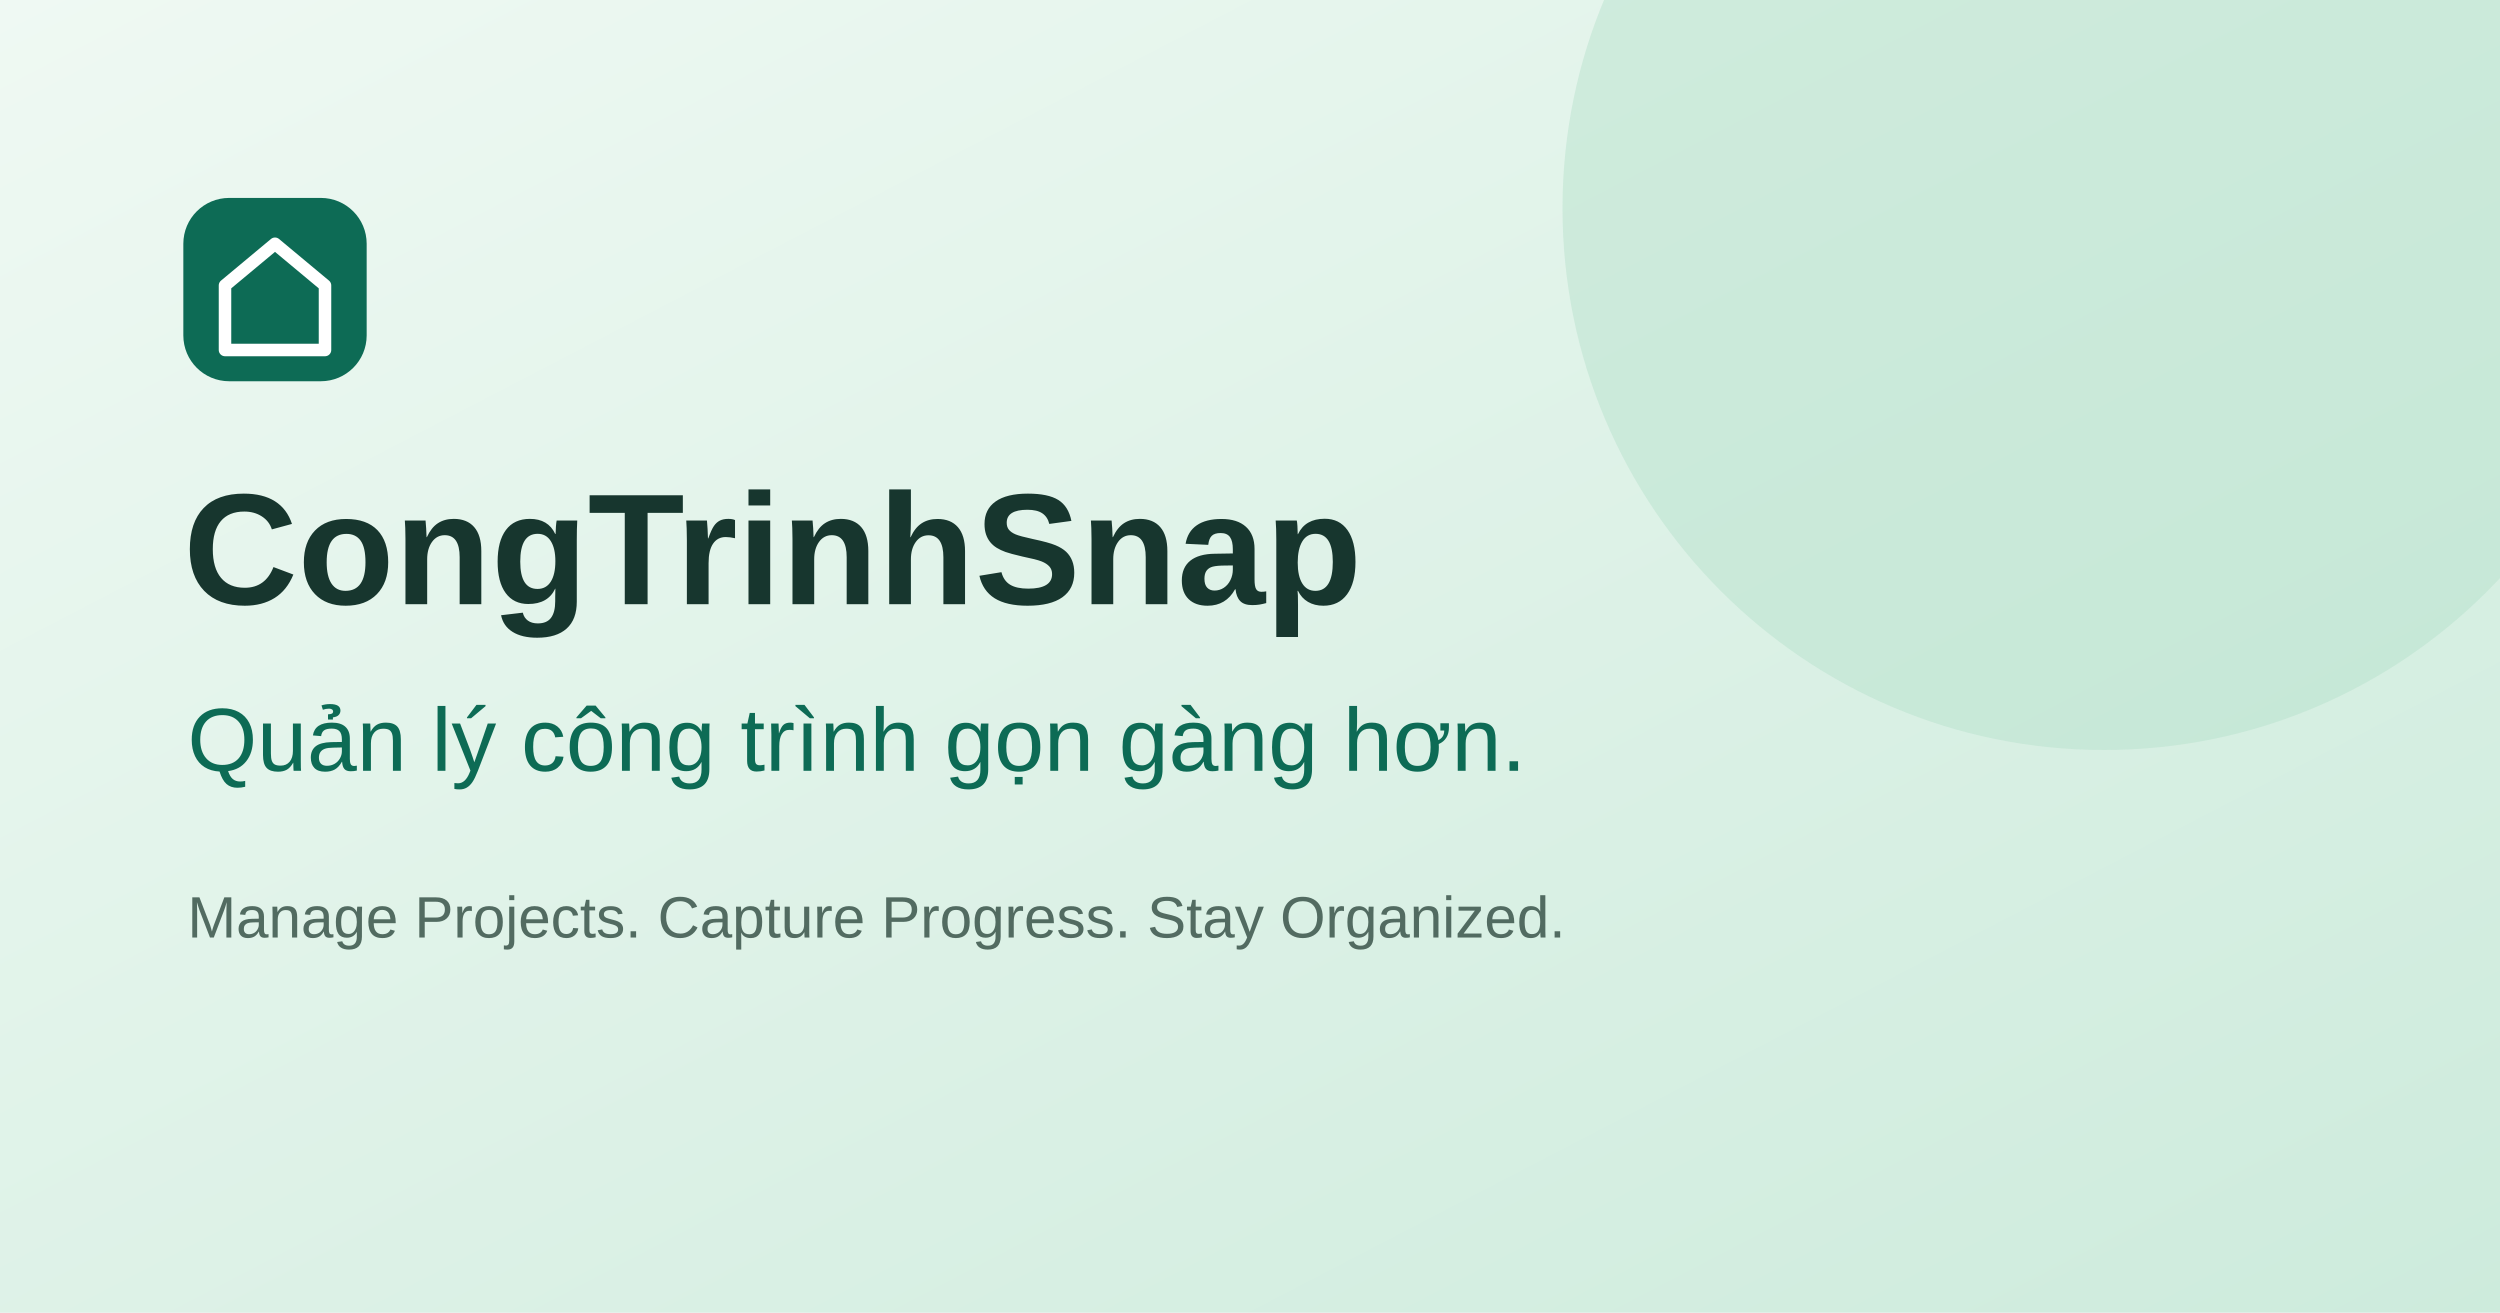
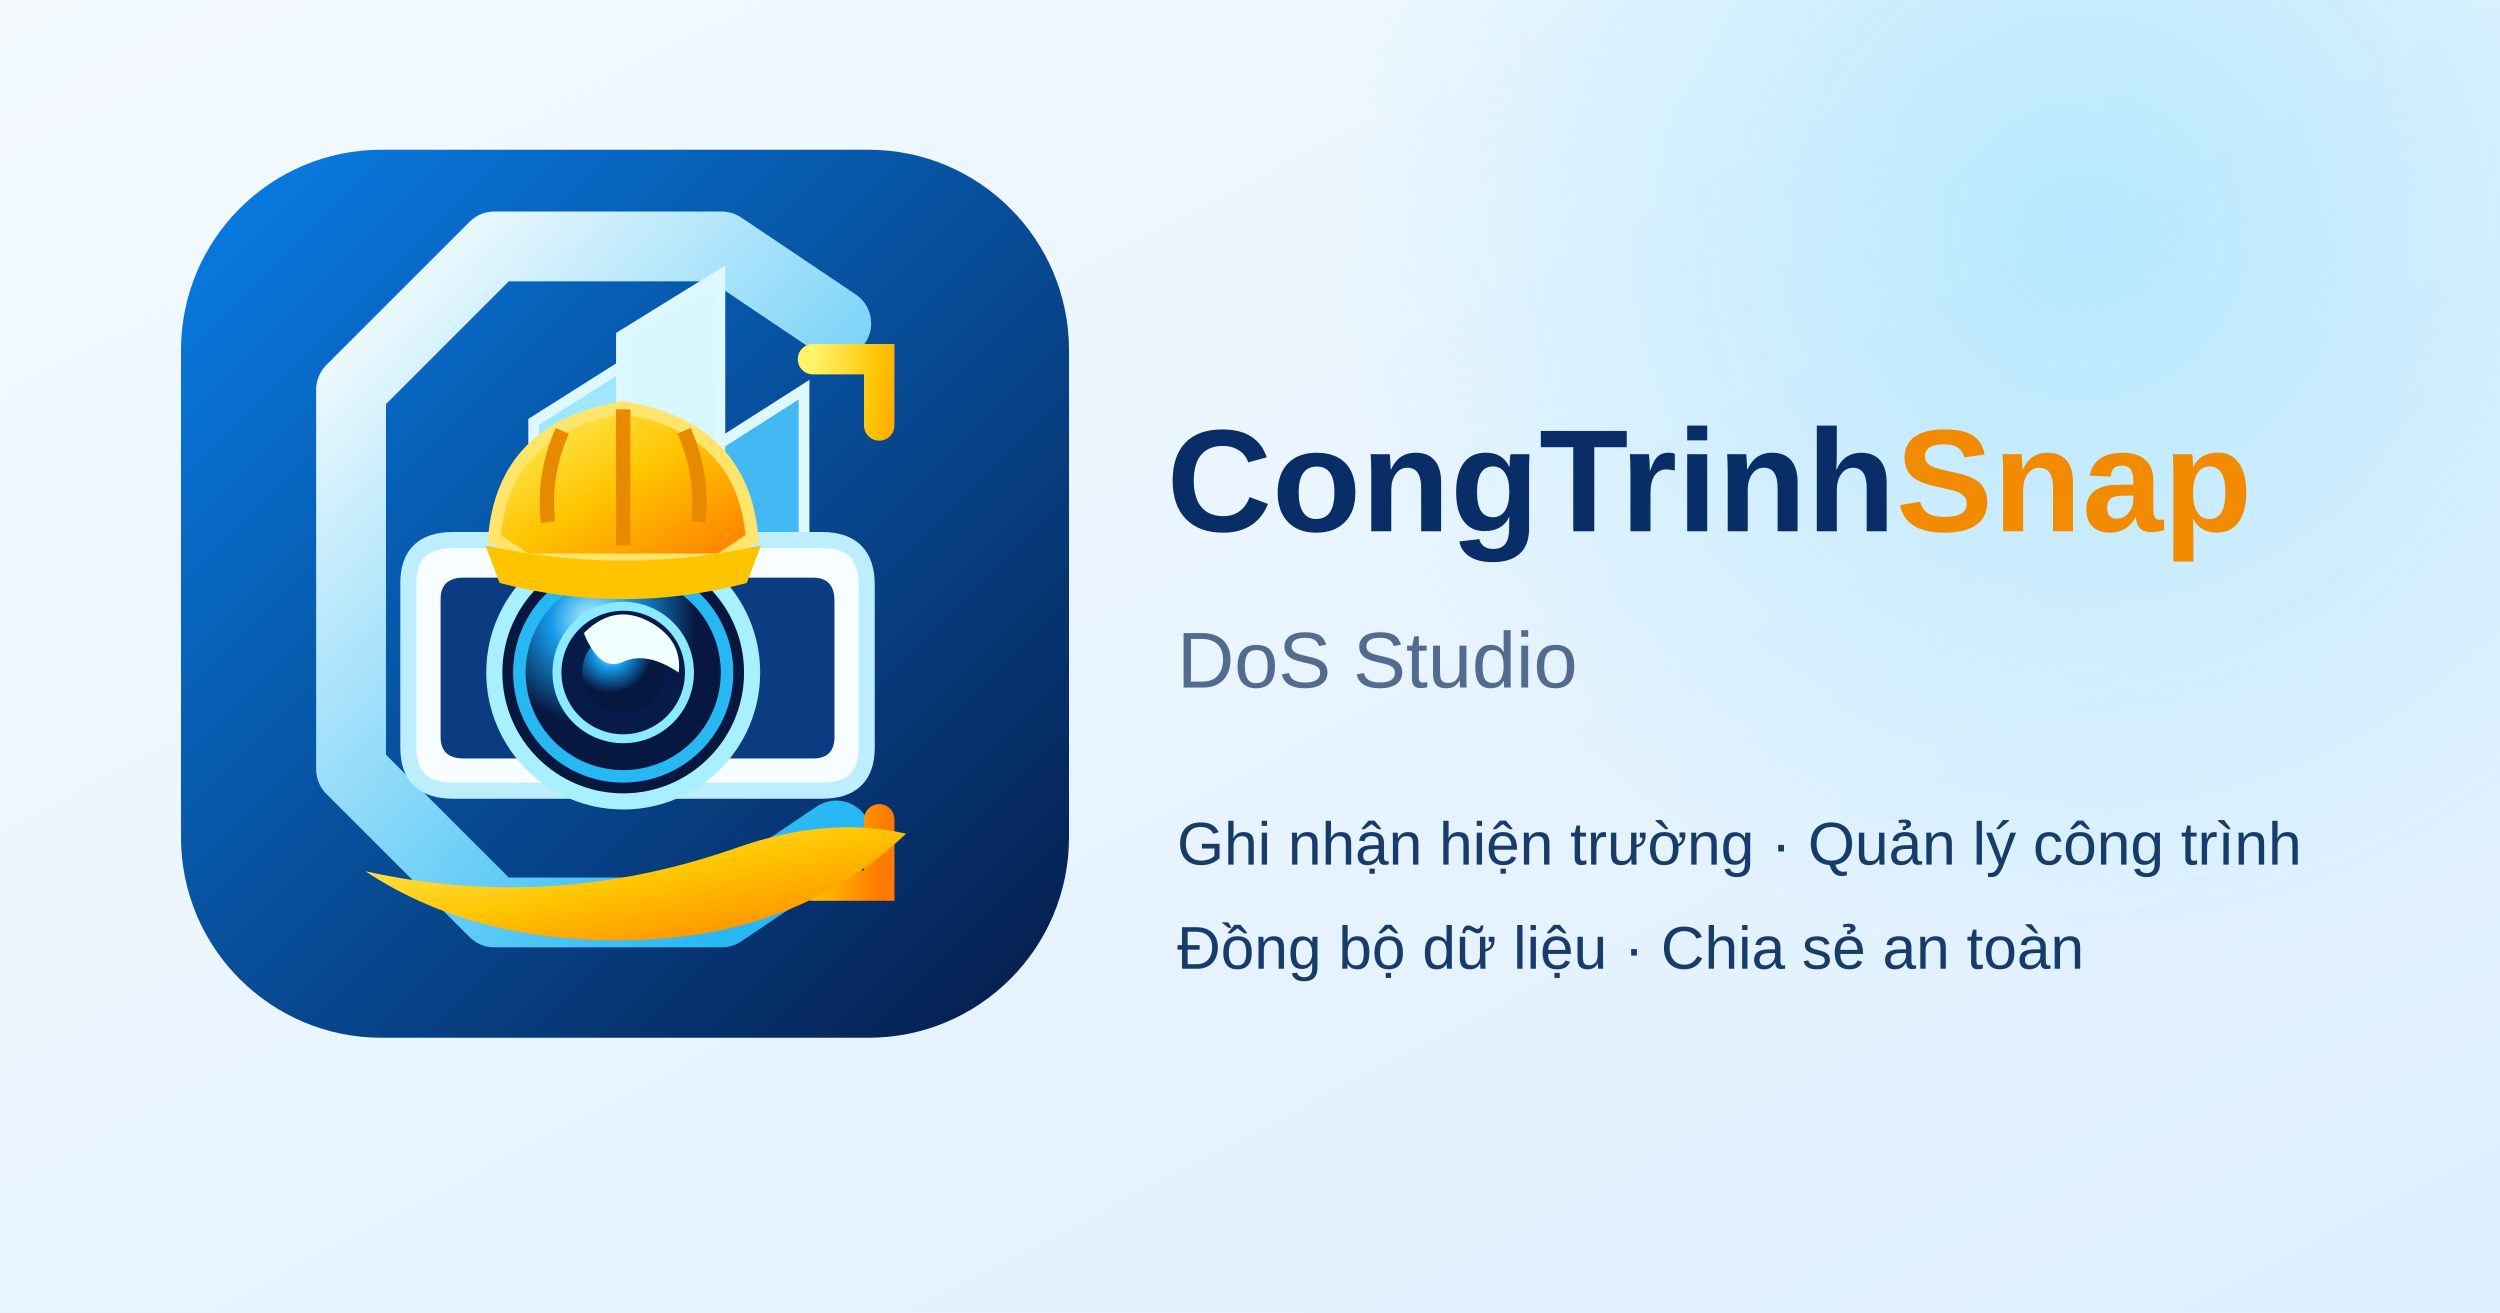
<svg xmlns="http://www.w3.org/2000/svg" width="1200" height="630" viewBox="0 0 1200 630">
  <defs>
-     <linearGradient id="bg" x1="0" x2="1" y1="0" y2="1">
-       <stop stop-color="#eff9f3" />
-       <stop offset="1" stop-color="#cdebdc" />
+     <linearGradient id="bg" x2="1" y2="1">
+       <stop stop-color="#F4FAFF" />
+       <stop offset="1" stop-color="#DDEFFF" />
    </linearGradient>
+     <radialGradient id="halo">
+       <stop stop-color="#79D8FF" stop-opacity=".45" />
+       <stop offset="1" stop-color="#79D8FF" stop-opacity="0" />
+     </radialGradient>
  </defs>
  <rect width="1200" height="630" fill="url(#bg)" />
-   <circle cx="1010" cy="100" r="260" fill="#b4dfca" opacity=".45" />
-   <rect x="88" y="95" width="88" height="88" rx="22" fill="#0d6b55" />
-   <path d="m108 137 24-20 24 20v31h-48z" fill="none" stroke="#fff" stroke-width="6" stroke-linejoin="round" />
-   <text x="88" y="290" fill="#17362e" font-family="Arial,sans-serif" font-size="76" font-weight="700">CongTrinhSnap</text>
-   <text x="90" y="370" fill="#0d6b55" font-family="Arial,sans-serif" font-size="43">Quản lý công trình gọn gàng hơn.</text>
-   <text x="90" y="450" fill="#526b61" font-family="Arial,sans-serif" font-size="28">Manage Projects. Capture Progress. Stay Organized.</text>
+   <circle cx="1000" cy="110" r="360" fill="url(#halo)" />
+   <svg x="80" y="65" width="440" height="440" viewBox="0 0 512 512">
+     <defs>
+       <linearGradient id="b" x2="1" y2="1">
+         <stop stop-color="#087FE8" />
+         <stop offset="1" stop-color="#061B49" />
+       </linearGradient>
+       <linearGradient id="s" x2=".8" y2="1">
+         <stop stop-color="#fff" />
+         <stop offset="1" stop-color="#27B8F4" />
+       </linearGradient>
+       <radialGradient id="l" cx="35%" cy="25%">
+         <stop stop-color="#BDF7FF" />
+         <stop offset=".4" stop-color="#1599E8" />
+         <stop offset="1" stop-color="#06183F" />
+       </radialGradient>
+       <linearGradient id="y" x2="1" y2="1">
+         <stop stop-color="#FFF36A" />
+         <stop offset=".5" stop-color="#FFC400" />
+         <stop offset="1" stop-color="#FF7A00" />
+       </linearGradient>
+     </defs>
+     <rect x="8" y="8" width="496" height="496" rx="112" fill="url(#b)" />
+     <path d="M374 105 310 62H183L103 142V354L183 434H310L374 391" fill="none" stroke="url(#s)" stroke-width="39" stroke-linecap="round" stroke-linejoin="round" />
+     <g stroke="#DDF8FF" stroke-width="6">
+       <path d="M205 242v-82l49-31v113z" fill="#9DE7FF" />
+       <path d="M254 242V112l55-34v164z" fill="#D8F8FF" />
+       <path d="M309 242v-70l47-30v100z" fill="#43B9F3" />
+     </g>
+     <path d="M135 250q0-24 25-24h33l24-29h87l24 29h38q25 0 25 25v91q0 24-25 24H160q-25 0-25-24z" fill="#F8FDFF" stroke="#BDEEFF" stroke-width="9" />
+     <path d="M153 259q0-12 13-12h38l24-28h72l21 28h40q12 0 12 13v76q0 12-12 12H166q-13 0-13-12z" fill="#0B3B80" />
+     <circle cx="255" cy="300" r="72" fill="#06183F" stroke="#A8F0FF" stroke-width="9" />
+     <circle cx="255" cy="300" r="58" fill="url(#l)" stroke="#27B8F4" stroke-width="7" />
+     <circle cx="255" cy="300" r="37" fill="#061B49" stroke="#8BEAFF" stroke-width="5" />
+     <circle cx="255" cy="300" r="23" fill="url(#l)" />
+     <path d="M233 278q18-18 39-5 16 10 14 27-18-12-31-6-13 6-22-16" fill="#F1FFFF" />
+     <path d="M183 225q5-62 72-73 67 11 72 73l-18 12H201z" fill="url(#y)" stroke="#FFE56B" stroke-width="7" />
+     <path d="M255 153v76m-34-64q-11 25-8 51m76-51q11 25 8 51" stroke="#E88A00" stroke-width="8" fill="none" />
+     <path d="M178 229q77 17 154 0l-8 21q-69 18-138 0z" fill="#FFC400" />
+     <path d="M398 162v-37h-37M398 382v37h-37" fill="none" stroke="url(#y)" stroke-width="17" stroke-linecap="round" />
+     <path d="M111 411q104 23 207-13 51-18 95-8-57 54-142 59-95 5-160-38" fill="url(#y)" />
+   </svg>
+   <text x="560" y="255" fill="#082D67" font-family="Arial,sans-serif" font-size="70" font-weight="800">CongTrinh<tspan fill="#F28B00">Snap</tspan>
+   </text>
+   <text x="565" y="330" fill="#536C8D" font-family="Arial,sans-serif" font-size="38">DoS Studio</text>
+   <text x="565" y="415" fill="#183C69" font-family="Arial,sans-serif" font-size="29">Ghi nhận hiện trường · Quản lý công trình</text>
+   <text x="565" y="465" fill="#183C69" font-family="Arial,sans-serif" font-size="29">Đồng bộ dữ liệu · Chia sẻ an toàn</text>
</svg>
